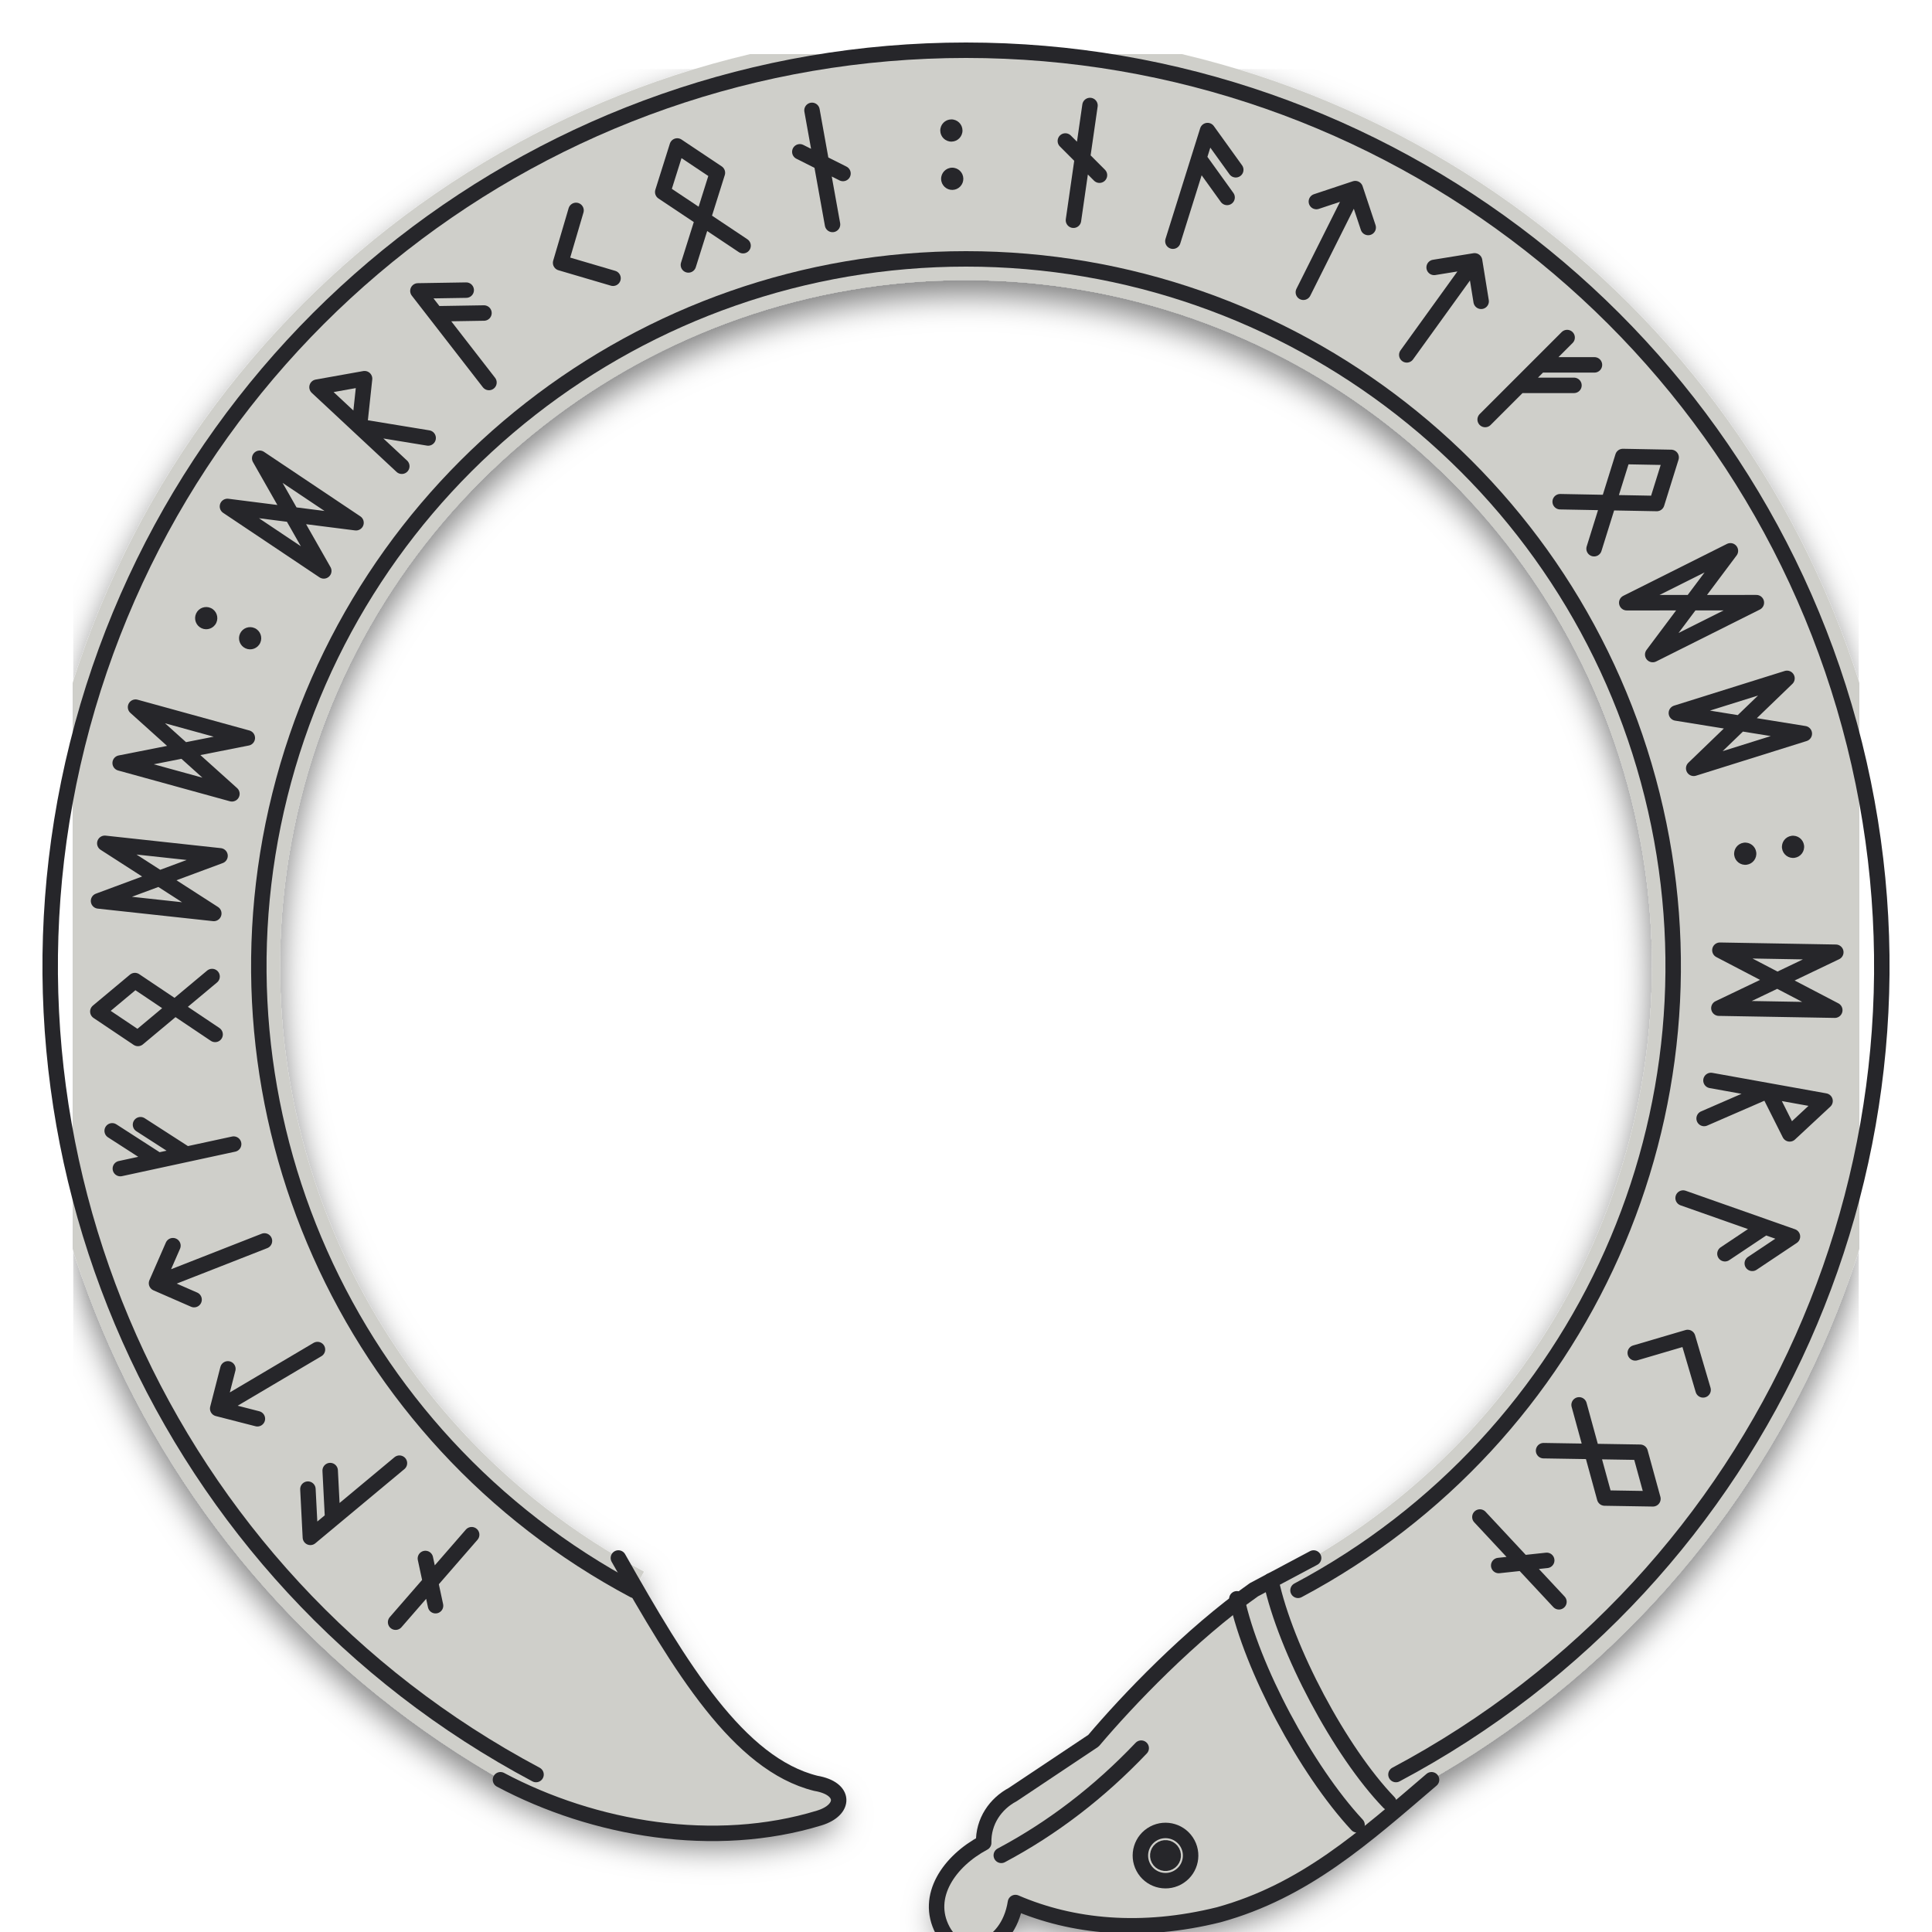
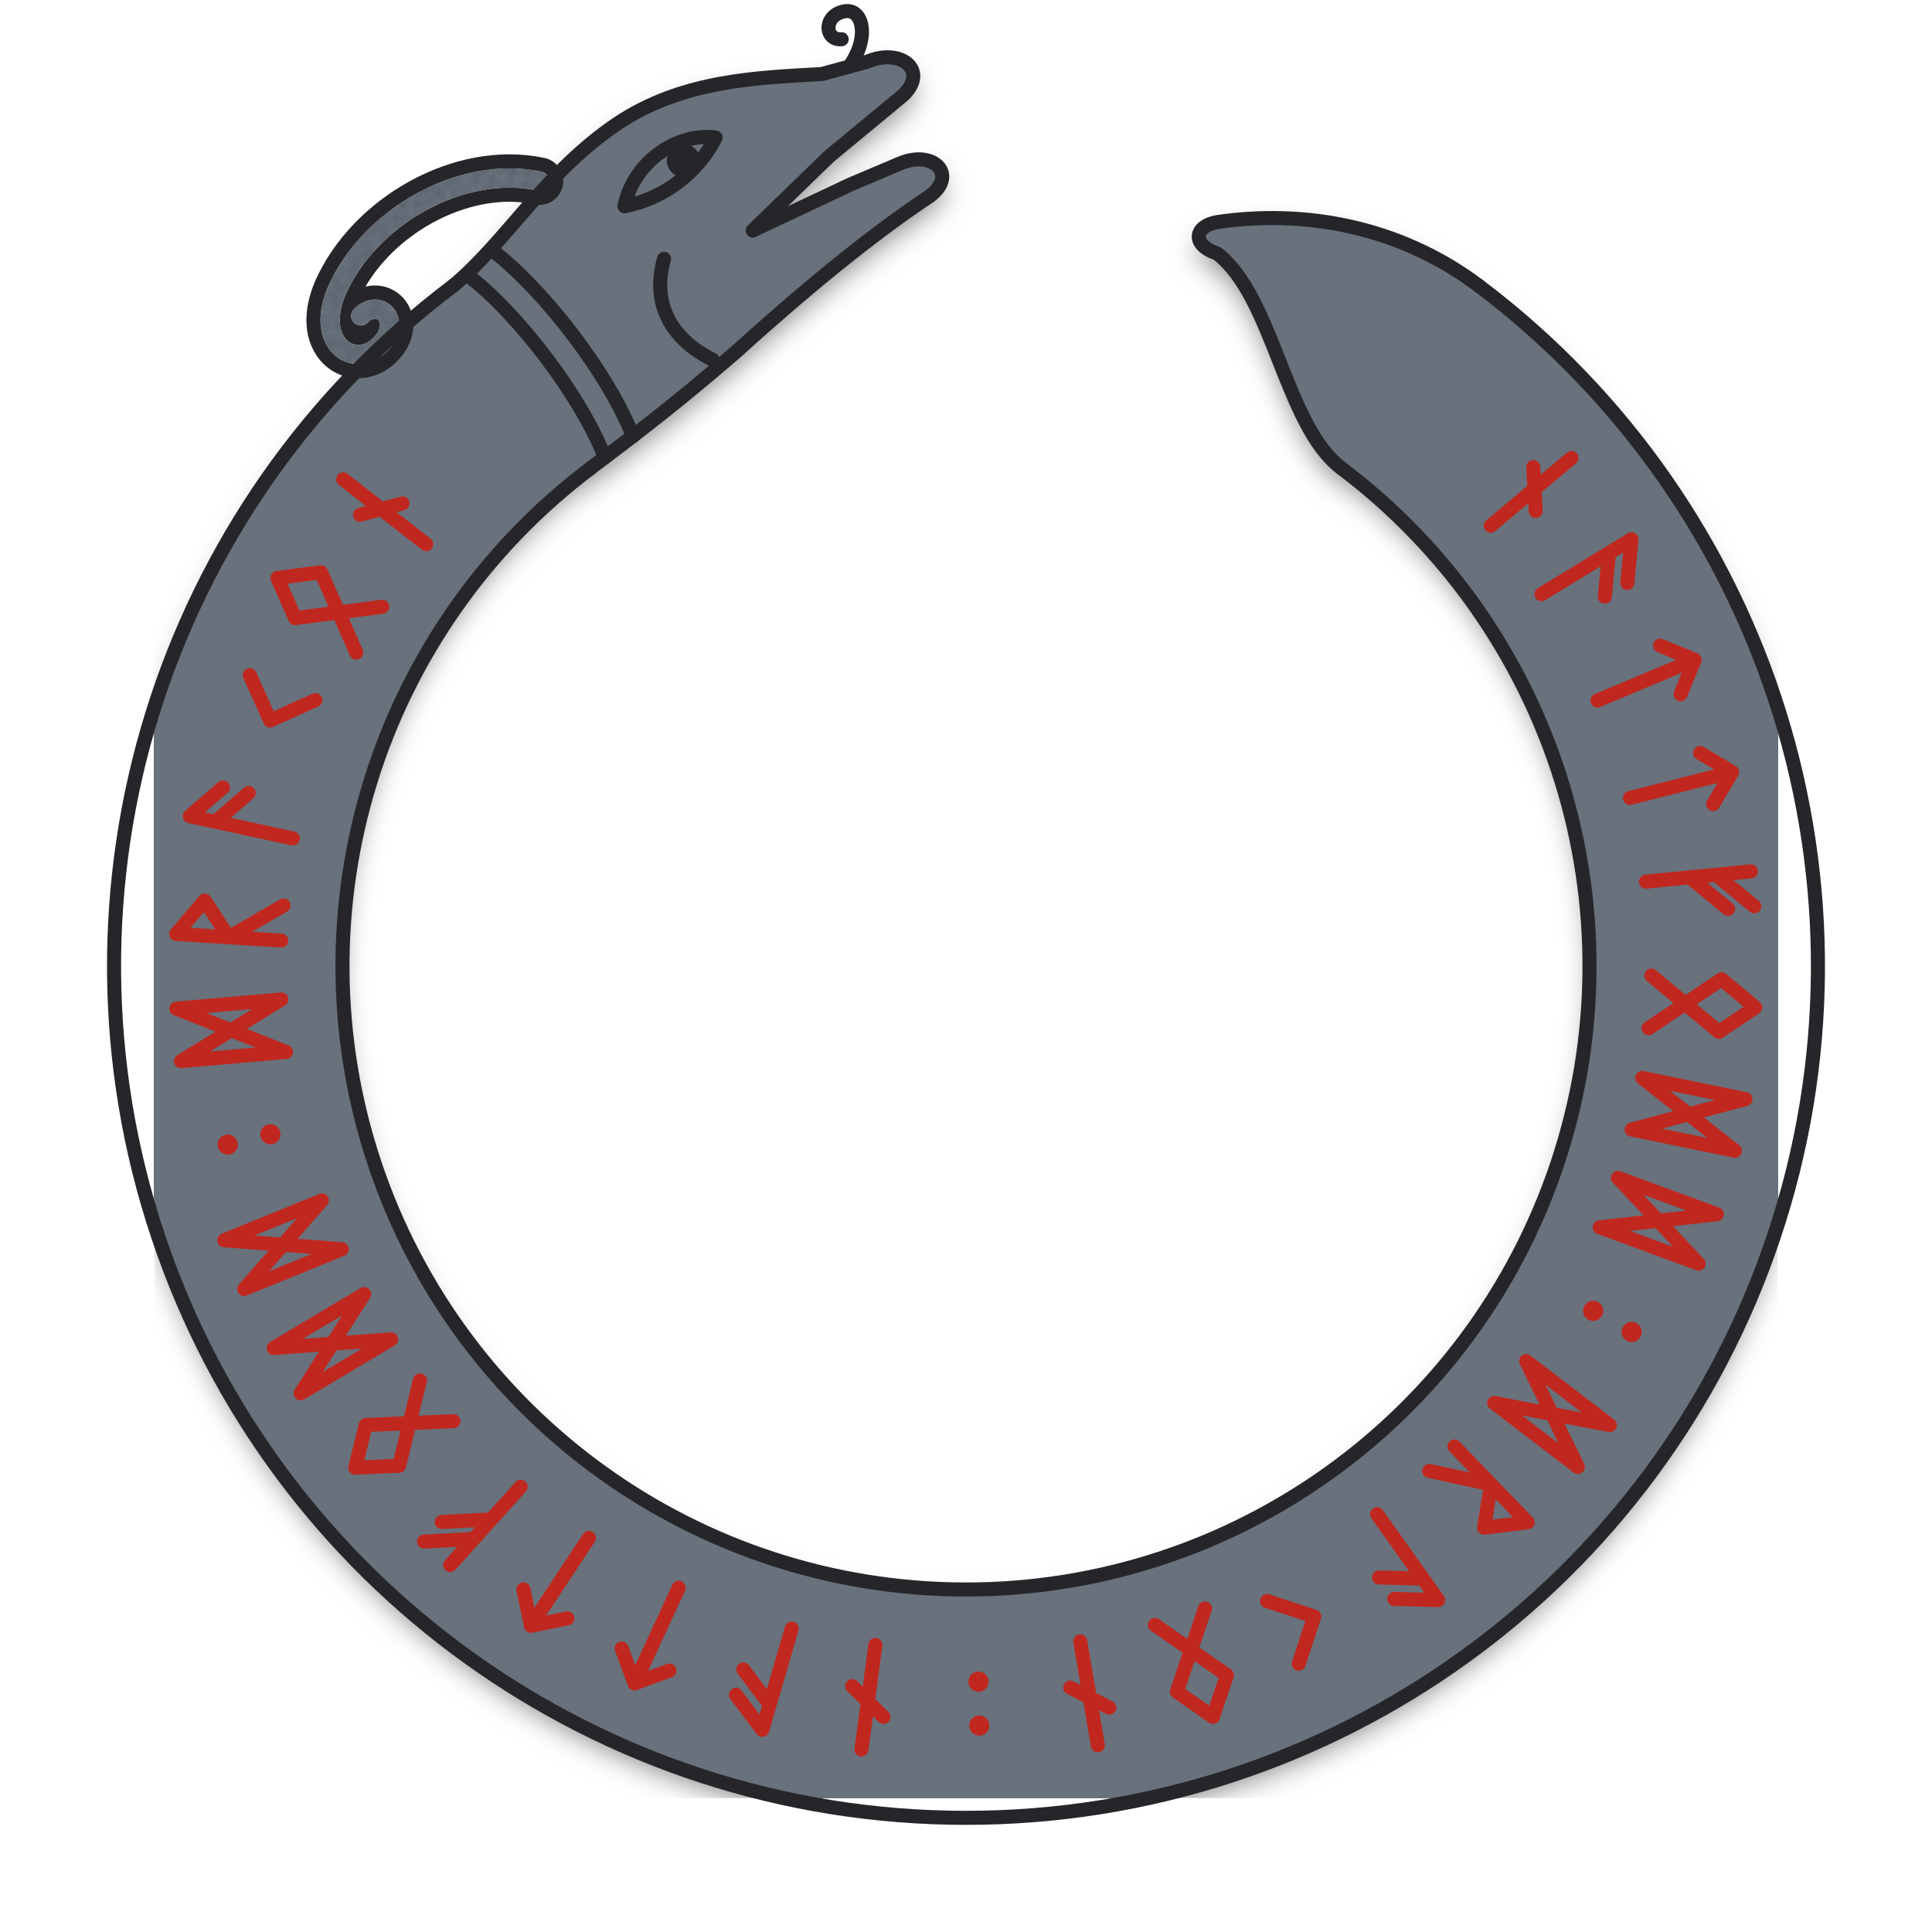
- <svg xmlns="http://www.w3.org/2000/svg" viewBox="0 0 200 200">
+ <svg xmlns="http://www.w3.org/2000/svg" viewBox="-10 -10 220 220">
  <defs>
    <filter id="stone" x="-5%" y="-5%" width="110%" height="110%">
      <feTurbulence type="fractalNoise" baseFrequency="0.9" numOctaves="3" seed="7" result="noise" />
      <feColorMatrix in="noise" type="saturate" values="0" result="grey" />
      <feComponentTransfer in="grey" result="grain">
-         <feFuncR type="linear" slope="0.6" intercept="0.6" />
-         <feFuncG type="linear" slope="0.6" intercept="0.6" />
-         <feFuncB type="linear" slope="0.6" intercept="0.6" />
+         <feFuncR type="linear" slope="0.45" intercept="0.68" />
+         <feFuncG type="linear" slope="0.45" intercept="0.68" />
+         <feFuncB type="linear" slope="0.45" intercept="0.68" />
        <feFuncA type="linear" slope="0" intercept="1" />
      </feComponentTransfer>
      <feBlend in="SourceGraphic" in2="grain" mode="multiply" result="textured" />
      <feComposite in="textured" in2="SourceGraphic" operator="in" result="stone" />
      <feDropShadow in="stone" dx="0" dy="1.5" stdDeviation="1.6" flood-color="#000" flood-opacity="0.5" />
    </filter>
+     <filter id="grain" x="-10%" y="-10%" width="120%" height="120%">
+       <feTurbulence type="fractalNoise" baseFrequency="0.9" numOctaves="3" seed="7" result="noise" />
+       <feColorMatrix in="noise" type="saturate" values="0" result="grey" />
+       <feComponentTransfer in="grey" result="grain">
+         <feFuncR type="linear" slope="0.45" intercept="0.68" />
+         <feFuncG type="linear" slope="0.45" intercept="0.68" />
+         <feFuncB type="linear" slope="0.45" intercept="0.68" />
+         <feFuncA type="linear" slope="0" intercept="1" />
+       </feComponentTransfer>
+       <feBlend in="SourceGraphic" in2="grain" mode="multiply" result="textured" />
+       <feComposite in="textured" in2="SourceGraphic" operator="in" />
+     </filter>
  </defs>
-   <g filter="url(#stone)" fill="#cfcfca">
-     <path d="M60.56,174.17A84.0,84.0 0 0 1 100.00,16.00A84.0,84.0 0 0 1 139.44,174.17" fill="none" stroke="#cfcfca" stroke-width="26" />
-     <path transform="translate(139.44,174.17) rotate(512.00)" d="M-3,-13 C6,-15 14,-17 23,-15 C31,-13 37,-9 41,-4 C44,-8 49,-7 49,-3 C49,1 45,3 41,3 C40,5 38,6 36,6 L26,7 C21,9 12,12 4,13 L-3,13Z" />
-     <path transform="translate(60.56,174.17) rotate(208.00)" d="M3,-13 C-8,-13 -20,-9 -28,-1 C-30,1 -29,3 -26,2 C-18,0 -8,6 3,13Z" />
+   <g filter="url(#stone)" fill="#68717c">
+     <path d="M150.55,32.91A84.0,84.0 0 0 1 100.00,184.00A84.0,84.0 0 0 1 49.45,32.91" fill="none" stroke="#68717c" stroke-width="25.2" />
+     <path transform="translate(49.45,32.91) rotate(683.00)" d="M-2,-12.6 L0,-12.6 C8,-13.4 16,-17 26,-16.5 C35,-16 42,-11 48,-7 L53,-5 C57,-4 58,0 54,0.5 L43,1 L31,2.5 L43,5 L49,6.5 C53,7.5 53.5,11.5 49.5,11.5 C41,11 31,11.5 21,12.4 C12,13 6,13 0,13 L-2,12.6Z" />
+     <path transform="translate(150.55,32.91) rotate(397.00)" d="M2,-12.6 L0,-12.6 C-10,-13 -20,-9 -28,-1 C-30,1 -29,3 -26,2 C-18,2 -8,13 0,13 L2,12.6Z" />
+   </g>
+   <g transform="translate(49.45,32.91) rotate(683.00)" fill="none" stroke-linecap="round" stroke-linejoin="round">
+     <path d="M15,-16.6 C9,-23.5 -3,-25 -11,-20.5 C-17,-17 -14.5,-11.5 -10,-12.8 C-7,-13.8 -7.8,-17 -10.5,-16.6" stroke="#26262a" stroke-width="5.4" />
+     <path d="M15,-16.6 C9,-23.5 -3,-25 -11,-20.5 C-17,-17 -14.5,-11.5 -10,-12.8 C-7,-13.8 -7.8,-17 -10.5,-16.6" stroke="#68717c" stroke-width="2.2" filter="url(#grain)" />
  </g>
  <g fill="none" stroke="#26262a" stroke-width="1.6" stroke-linecap="round" stroke-linejoin="round">
-     <path d="M55.49,183.70A94.8,94.8 0 0 1 100.00,5.20A94.8,94.8 0 0 1 144.51,183.70 M65.63,164.63A73.2,73.2 0 0 1 100.00,26.80A73.2,73.2 0 0 1 134.37,164.63" />
-     <g transform="translate(139.44,174.17) rotate(512.00)">
-       <path d="M-3,-13 C6,-15 14,-17 23,-15 C31,-13 37,-9 41,-4 C44,-8 49,-7 49,-3 C49,1 45,3 41,3 C40,5 38,6 36,6 L26,7 C21,9 12,12 4,13 L-3,13" />
-       <path d="M40,1 C34,1 28,2 22,4" />
+     <path d="M158.38,22.53A97,97 0 0 1 100.00,197.00A97,97 0 0 1 41.62,22.53 M142.73,43.30A71,71 0 0 1 100.00,171.00A71,71 0 0 1 57.27,43.30" />
+     <g transform="translate(49.45,32.91) rotate(683.00)">
+       <path d="M0,-13 C8,-13.4 16,-17 26,-16.5 C35,-16 42,-11 48,-7 L53,-5 C57,-4 58,0 54,0.5 L43,1 L31,2.5 L43,5 L49,6.5 C53,7.5 53.5,11.5 49.5,11.5 C41,11 31,11.5 21,12.4 C12,13 6,13 0,13" />
+       <path d="M51,-5.8 C55,-7 56.5,-10.5 54,-11.3 C52,-12 50.6,-9.8 52.2,-8.8" />
+       <path d="M21,-1 C17,2 16,6.5 18.5,11.5" />
      <path d="M2,-13 C4,-6 4,6 2,13" />
-       <path d="M6,-13.5 C8,-6 8,6 6,13" />
-       <circle cx="25" cy="-7" r="2.6" />
-       <circle cx="25" cy="-7" r="0.8" fill="#26262a" />
+       <path d="M6,-13.4 C8,-6 8,6 6,13" />
+       <path d="M21,-8.5 C25,-12 31,-11.5 34,-8.5 C30,-6.5 25,-6.5 21,-8.5 Z" />
+       <circle cx="29.5" cy="-8.6" r="1.1" fill="#26262a" />
    </g>
-     <path transform="translate(60.56,174.17) rotate(208.00)" d="M3,-13 C-8,-13 -20,-9 -28,-1 C-30,1 -29,3 -26,2 C-18,0 -8,6 3,13" />
-     <path transform="translate(44.89,163.40) rotate(221.00) translate(-3,-6)" d="M3,0V12M1,4L5,7" />
-     <path transform="translate(35.46,153.77) rotate(230.20) translate(-3,-6)" d="M1,0V12M1,0L5,3M1,3L5,6" />
-     <path transform="translate(27.70,142.76) rotate(239.40) translate(-3,-6)" d="M3,0V12M0,3L3,0L6,3" />
-     <path transform="translate(21.79,130.65) rotate(248.60) translate(-3,-6)" d="M3,0V12M0,3L3,0L6,3" />
-     <path transform="translate(17.90,117.75) rotate(257.80) translate(-3,-6)" d="M1,0V12M1,4L5,0M1,7L5,3" />
-     <path transform="translate(16.12,104.40) rotate(267.00) translate(-3,-6)" d="M3,0L6,4L0,12M3,0L0,4L6,12" />
-     <path transform="translate(16.49,90.93) rotate(276.20) translate(-3,-6)" d="M0,0V12M6,0V12M0,0L6,12M6,0L0,12" />
-     <path transform="translate(19.02,77.69) rotate(285.40) translate(-3,-6)" d="M0,0V12M6,0V12M0,0L6,12M6,0L0,12" />
-     <g transform="translate(23.62,65.03) rotate(294.60)" fill="#26262a" stroke="none">
+     <path transform="translate(150.55,32.91) rotate(397.00)" d="M0,-13 C-10,-13 -20,-9 -28,-1 C-30,1 -29,3 -26,2 C-18,2 -8,13 0,13" />
+     <path transform="translate(164.35,46.01) rotate(410.00) translate(-3,-6)" stroke="#c0281f" d="M3,0V12M1,4L5,7" />
+     <path transform="translate(171.70,56.24) rotate(418.60) translate(-3,-6)" stroke="#c0281f" d="M1,0V12M1,0L5,3M1,3L5,6" />
+     <path transform="translate(177.44,67.45) rotate(427.20) translate(-3,-6)" stroke="#c0281f" d="M3,0V12M0,3L3,0L6,3" />
+     <path transform="translate(181.43,79.39) rotate(435.80) translate(-3,-6)" stroke="#c0281f" d="M3,0V12M0,3L3,0L6,3" />
+     <path transform="translate(183.60,91.80) rotate(444.40) translate(-3,-6)" stroke="#c0281f" d="M1,0V12M1,4L5,0M1,7L5,3" />
+     <path transform="translate(183.88,104.40) rotate(453.00) translate(-3,-6)" stroke="#c0281f" d="M3,0L6,4L0,12M3,0L0,4L6,12" />
+     <path transform="translate(182.28,116.89) rotate(461.60) translate(-3,-6)" stroke="#c0281f" d="M0,0V12M6,0V12M0,0L6,12M6,0L0,12" />
+     <path transform="translate(178.83,129.01) rotate(470.20) translate(-3,-6)" stroke="#c0281f" d="M0,0V12M6,0V12M0,0L6,12M6,0L0,12" />
+     <g transform="translate(173.61,140.47) rotate(478.80)" fill="#c0281f" stroke="none">
      <circle cy="-2.5" r="1.15" />
      <circle cy="2.5" r="1.15" />
    </g>
-     <path transform="translate(30.20,53.27) rotate(303.80) translate(-3,-6)" d="M0,0V12M6,0V12M0,0L6,12M6,0L0,12" />
-     <path transform="translate(38.57,42.71) rotate(313.00) translate(-3,-6)" d="M1,12V0L5,3L1,6L5,12" />
-     <path transform="translate(48.52,33.63) rotate(322.20) translate(-3,-6)" d="M1,0V12M1,0L5,3M1,3L5,6" />
-     <path transform="translate(59.79,26.25) rotate(331.40) translate(-3,-6)" d="M5,2L1,6L5,10" />
-     <path transform="translate(72.10,20.77) rotate(340.60) translate(-3,-6)" d="M3,0L6,4L0,12M3,0L0,4L6,12" />
-     <path transform="translate(85.12,17.33) rotate(349.80) translate(-3,-6)" d="M3,0V12M1,4L5,7" />
-     <g transform="translate(98.53,16.01) rotate(359.00)" fill="#26262a" stroke="none">
+     <path transform="translate(166.73,151.02) rotate(487.40) translate(-3,-6)" stroke="#c0281f" d="M0,0V12M6,0V12M0,0L6,12M6,0L0,12" />
+     <path transform="translate(158.35,160.42) rotate(496.00) translate(-3,-6)" stroke="#c0281f" d="M1,12V0L5,3L1,6L5,12" />
+     <path transform="translate(148.66,168.47) rotate(504.60) translate(-3,-6)" stroke="#c0281f" d="M1,0V12M1,0L5,3M1,3L5,6" />
+     <path transform="translate(137.87,174.98) rotate(513.20) translate(-3,-6)" stroke="#c0281f" d="M5,2L1,6L5,10" />
+     <path transform="translate(126.24,179.80) rotate(521.80) translate(-3,-6)" stroke="#c0281f" d="M3,0L6,4L0,12M3,0L0,4L6,12" />
+     <path transform="translate(114.01,182.82) rotate(530.40) translate(-3,-6)" stroke="#c0281f" d="M3,0V12M1,4L5,7" />
+     <g transform="translate(101.47,183.99) rotate(539.00)" fill="#c0281f" stroke="none">
      <circle cy="-2.5" r="1.15" />
      <circle cy="2.5" r="1.15" />
    </g>
-     <path transform="translate(111.98,16.86) rotate(368.20) translate(-3,-6)" d="M3,0V12M1,4L5,7" />
-     <path transform="translate(125.12,19.84) rotate(377.40) translate(-3,-6)" d="M1,0V12M1,0L5,3M1,3L5,6" />
-     <path transform="translate(137.61,24.89) rotate(386.60) translate(-3,-6)" d="M3,0V12M0,3L3,0L6,3" />
-     <path transform="translate(149.14,31.87) rotate(395.80) translate(-3,-6)" d="M3,0V12M0,3L3,0L6,3" />
-     <path transform="translate(159.40,40.60) rotate(405.00) translate(-3,-6)" d="M1,0V12M1,4L5,0M1,7L5,3" />
-     <path transform="translate(168.13,50.86) rotate(414.20) translate(-3,-6)" d="M3,0L6,4L0,12M3,0L0,4L6,12" />
-     <path transform="translate(175.11,62.39) rotate(423.40) translate(-3,-6)" d="M0,0V12M6,0V12M0,0L6,12M6,0L0,12" />
-     <path transform="translate(180.16,74.88) rotate(432.60) translate(-3,-6)" d="M0,0V12M6,0V12M0,0L6,12M6,0L0,12" />
-     <g transform="translate(183.14,88.02) rotate(441.80)" fill="#26262a" stroke="none">
+     <path transform="translate(88.89,183.26) rotate(547.60) translate(-3,-6)" stroke="#c0281f" d="M3,0V12M1,4L5,7" />
+     <path transform="translate(76.56,180.66) rotate(556.20) translate(-3,-6)" stroke="#c0281f" d="M1,0V12M1,0L5,3M1,3L5,6" />
+     <path transform="translate(64.77,176.25) rotate(564.80) translate(-3,-6)" stroke="#c0281f" d="M3,0V12M0,3L3,0L6,3" />
+     <path transform="translate(53.76,170.13) rotate(573.40) translate(-3,-6)" stroke="#c0281f" d="M3,0V12M0,3L3,0L6,3" />
+     <path transform="translate(43.79,162.42) rotate(582.00) translate(-3,-6)" stroke="#c0281f" d="M1,0V12M1,4L5,0M1,7L5,3" />
+     <path transform="translate(35.09,153.32) rotate(590.60) translate(-3,-6)" stroke="#c0281f" d="M3,0L6,4L0,12M3,0L0,4L6,12" />
+     <path transform="translate(27.85,143.01) rotate(599.20) translate(-3,-6)" stroke="#c0281f" d="M0,0V12M6,0V12M0,0L6,12M6,0L0,12" />
+     <path transform="translate(22.23,131.74) rotate(607.80) translate(-3,-6)" stroke="#c0281f" d="M0,0V12M6,0V12M0,0L6,12M6,0L0,12" />
+     <g transform="translate(18.36,119.75) rotate(616.40)" fill="#c0281f" stroke="none">
      <circle cy="-2.5" r="1.15" />
      <circle cy="2.5" r="1.15" />
    </g>
-     <path transform="translate(183.99,101.47) rotate(451.00) translate(-3,-6)" d="M0,0V12M6,0V12M0,0L6,12M6,0L0,12" />
-     <path transform="translate(182.67,114.88) rotate(460.20) translate(-3,-6)" d="M1,12V0L5,3L1,6L5,12" />
-     <path transform="translate(179.23,127.90) rotate(469.40) translate(-3,-6)" d="M1,0V12M1,0L5,3M1,3L5,6" />
-     <path transform="translate(173.75,140.21) rotate(478.60) translate(-3,-6)" d="M5,2L1,6L5,10" />
-     <path transform="translate(166.37,151.48) rotate(487.80) translate(-3,-6)" d="M3,0L6,4L0,12M3,0L0,4L6,12" />
-     <path transform="translate(157.29,161.43) rotate(497.00) translate(-3,-6)" d="M3,0V12M1,4L5,7" />
+     <path transform="translate(16.32,107.32) rotate(625.00) translate(-3,-6)" stroke="#c0281f" d="M0,0V12M6,0V12M0,0L6,12M6,0L0,12" />
+     <path transform="translate(16.17,94.73) rotate(633.60) translate(-3,-6)" stroke="#c0281f" d="M1,12V0L5,3L1,6L5,12" />
+     <path transform="translate(17.90,82.25) rotate(642.20) translate(-3,-6)" stroke="#c0281f" d="M1,0V12M1,0L5,3M1,3L5,6" />
+     <path transform="translate(21.47,70.17) rotate(650.80) translate(-3,-6)" stroke="#c0281f" d="M5,2L1,6L5,10" />
+     <path transform="translate(26.82,58.76) rotate(659.40) translate(-3,-6)" stroke="#c0281f" d="M3,0L6,4L0,12M3,0L0,4L6,12" />
+     <path transform="translate(33.81,48.28) rotate(668.00) translate(-3,-6)" stroke="#c0281f" d="M3,0V12M1,4L5,7" />
  </g>
</svg>
